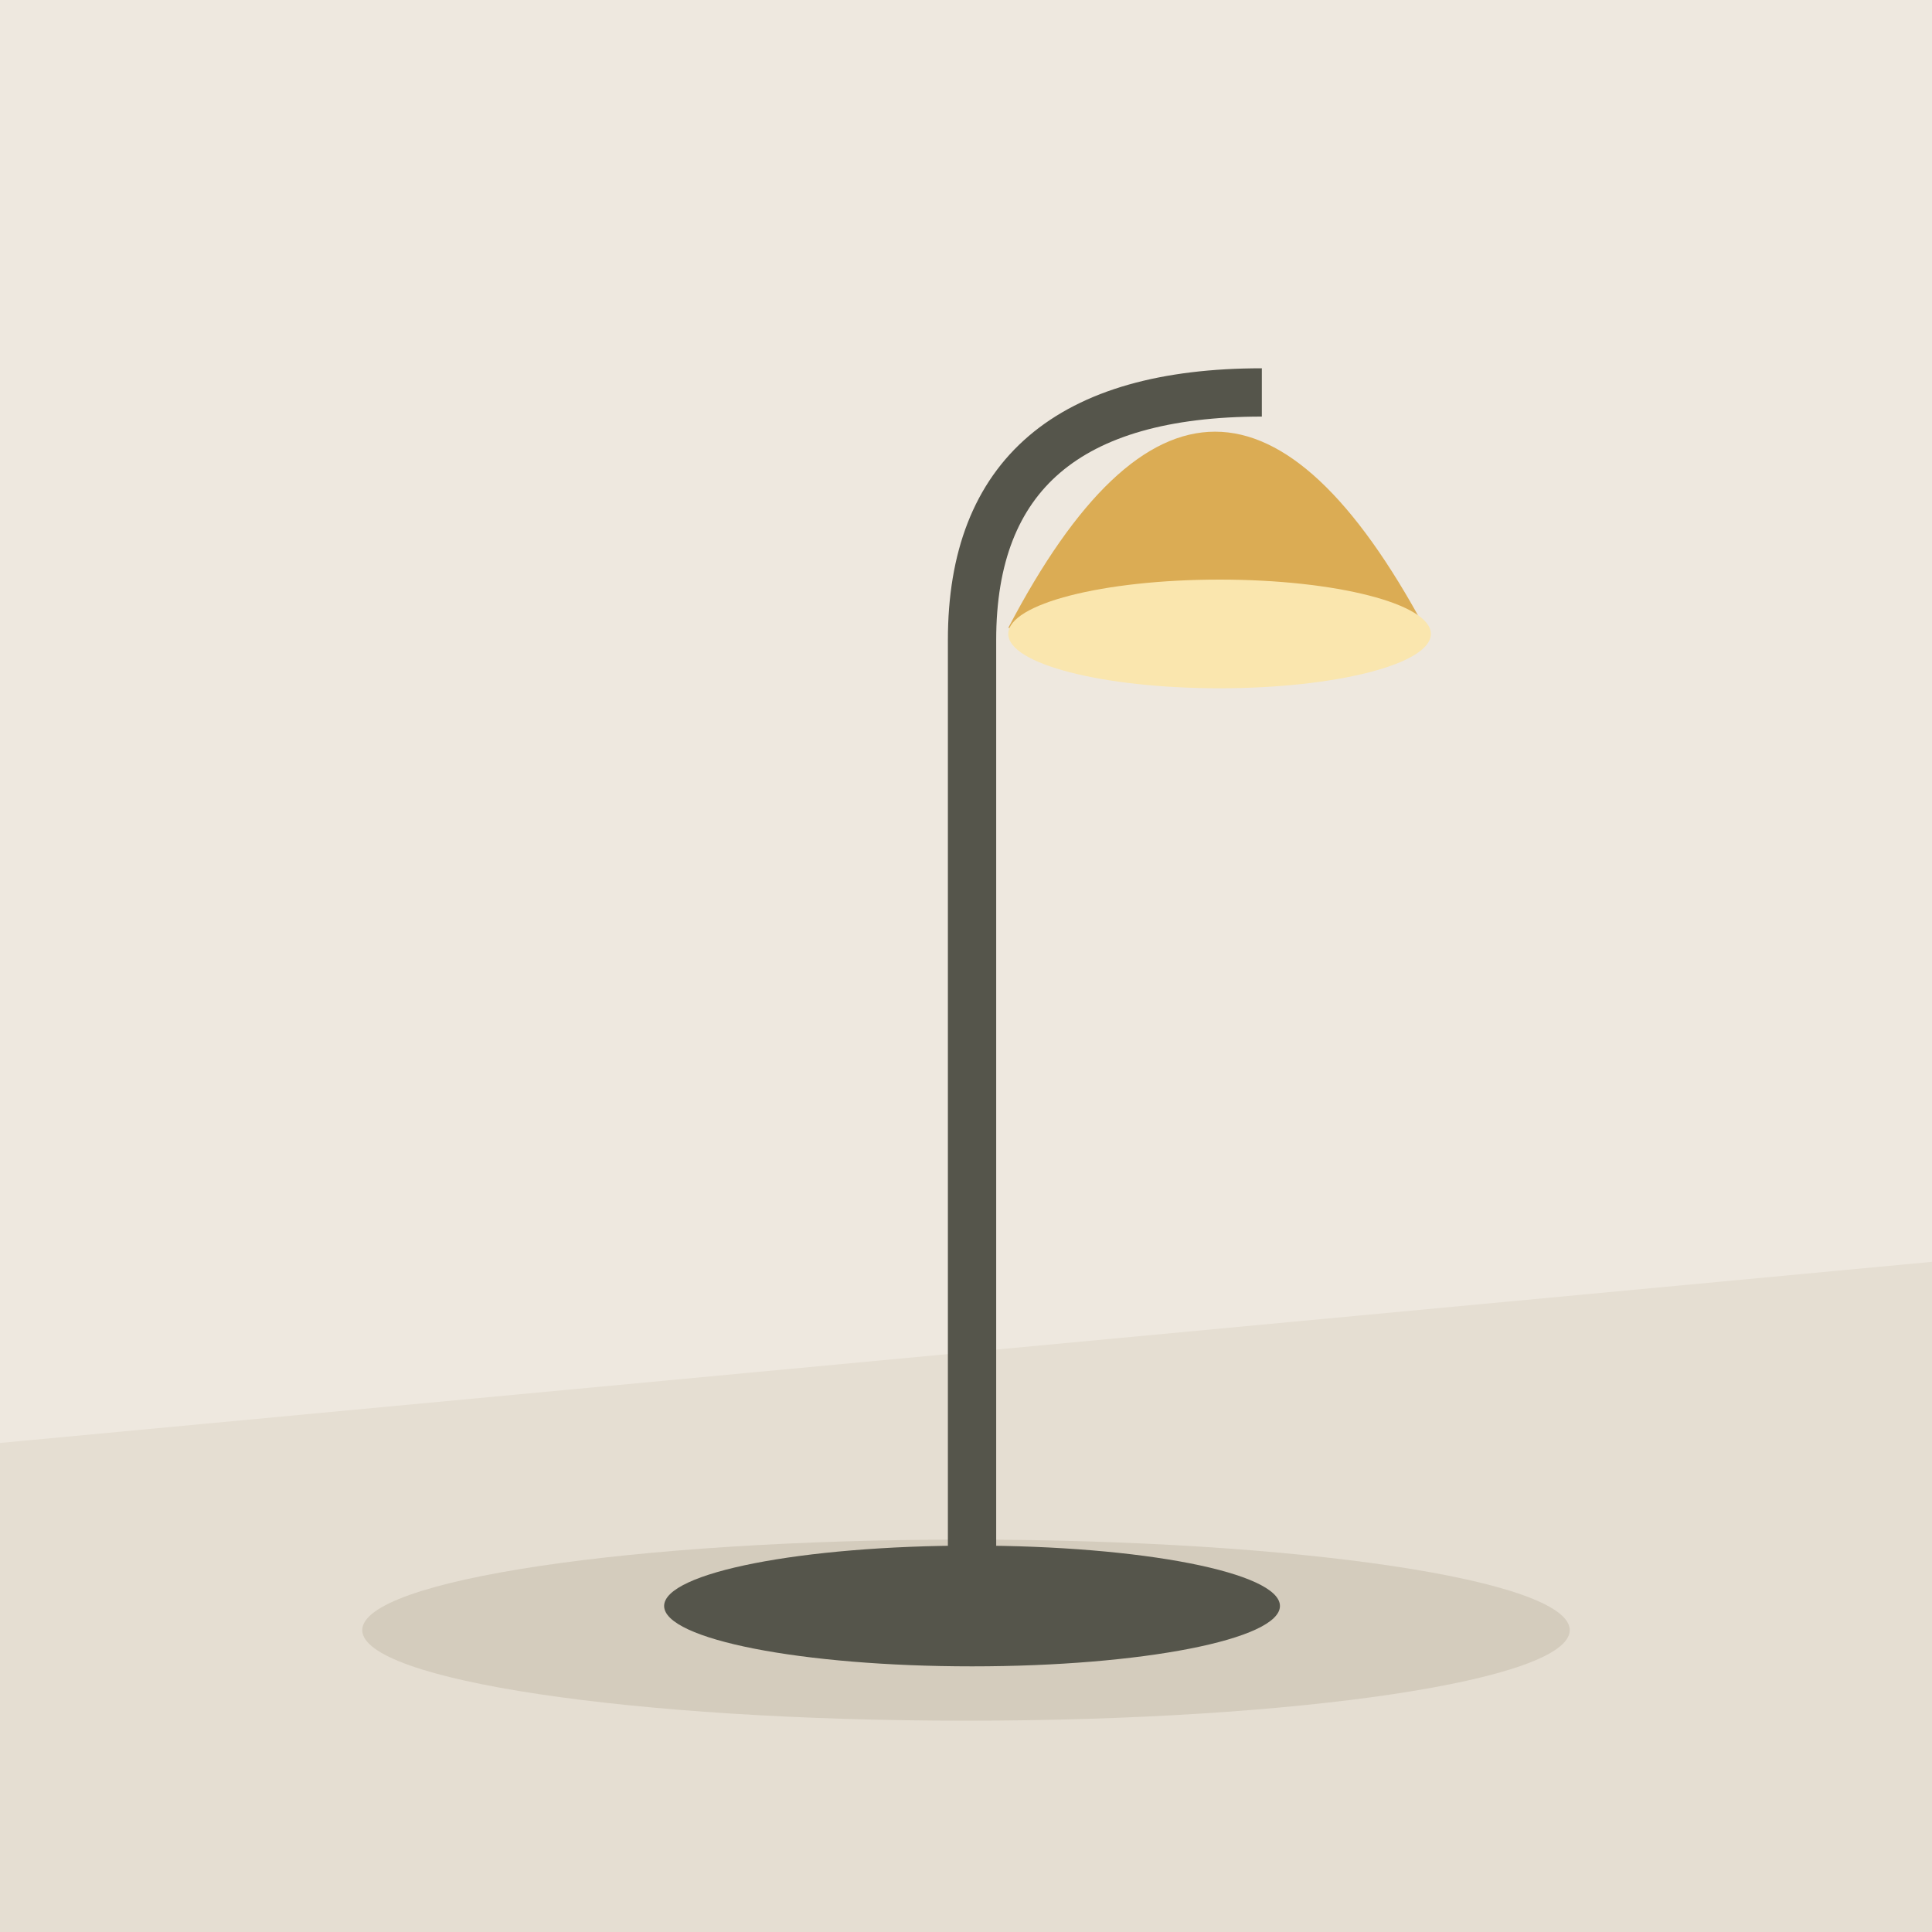
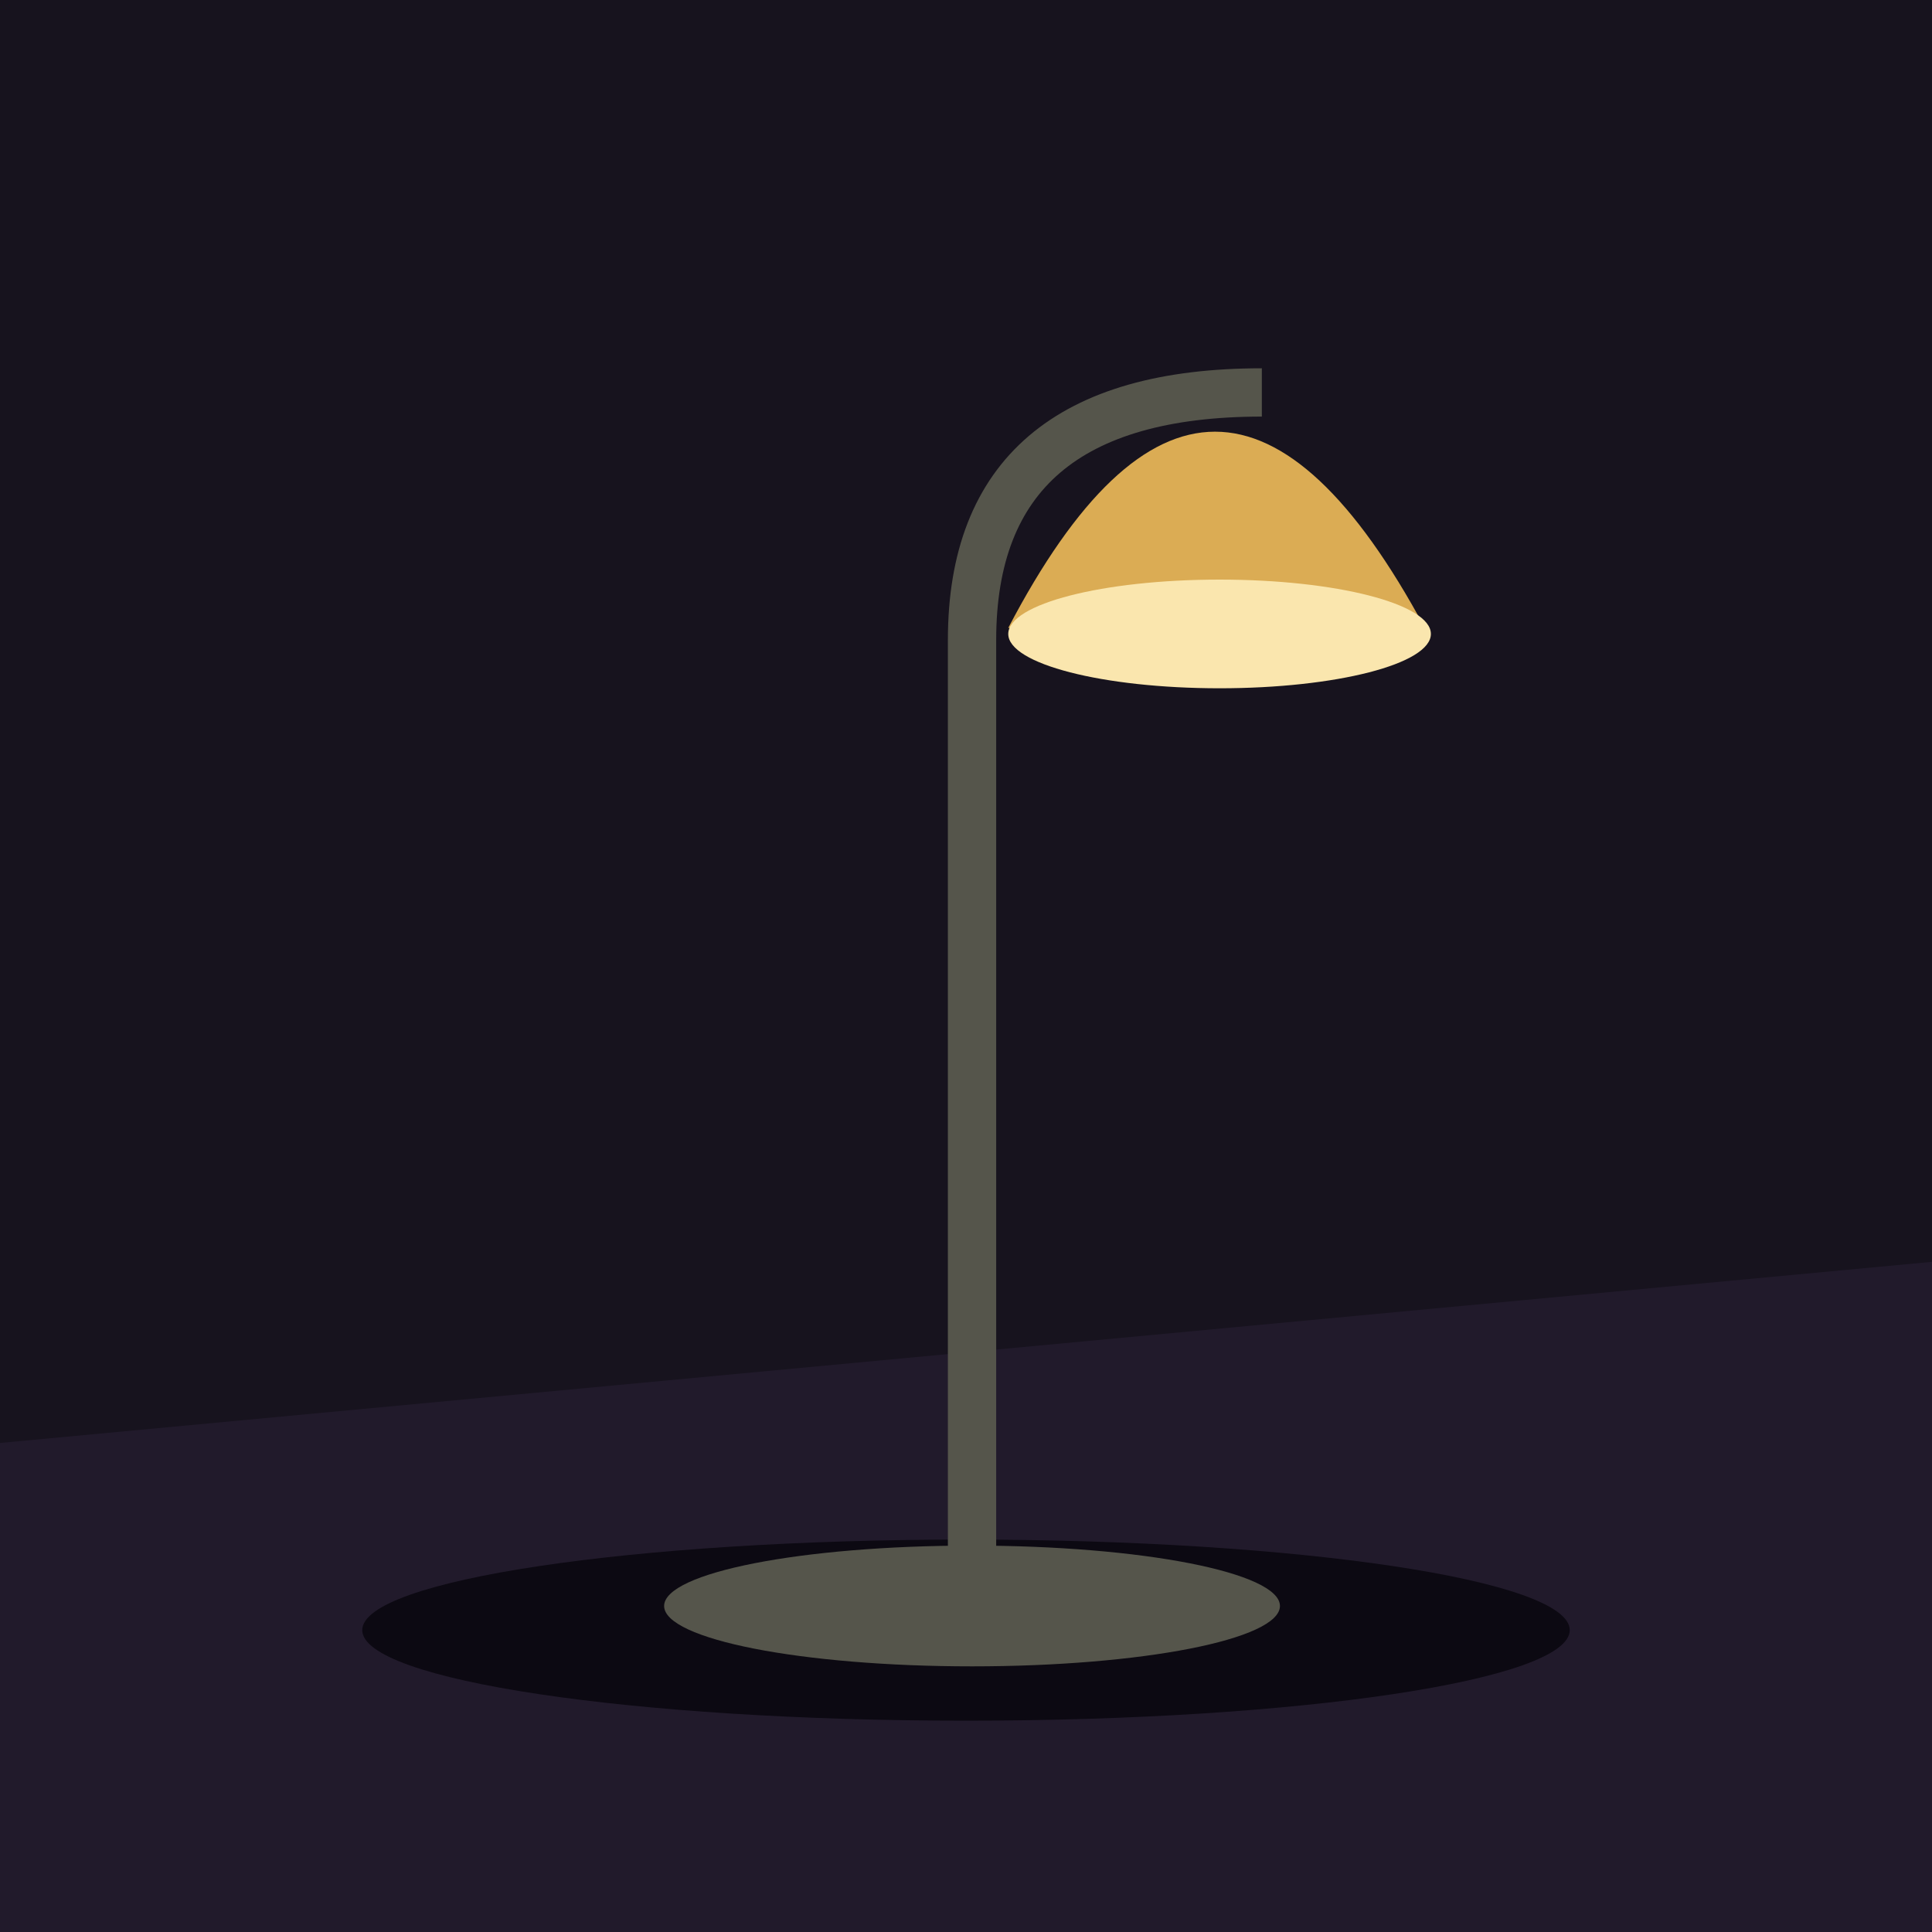
<svg xmlns="http://www.w3.org/2000/svg" width="320" height="320" viewBox="0 0 320 320">
-   <rect width="320" height="320" fill="#eee8df" />
-   <path d="M0 239L320 209V320H0Z" fill="#e5ded2" />
-   <ellipse cx="160" cy="270" rx="100" ry="15" fill="#d4ccbd" />
+   <rect width="320" height="320" fill="#17131e" />
+   <path d="M0 239L320 209V320H0Z" fill="#211a2b" />
+   <ellipse cx="160" cy="270" rx="100" ry="15" fill="#0c0912" />
  <ellipse cx="161" cy="266" rx="51" ry="10" fill="#55554b" />
  <path d="M161 262V106Q161 65 209 65" stroke="#55554b" stroke-width="8" fill="none" />
  <path d="M167 104Q201 39 236 104Z" fill="#dbac54" />
  <ellipse cx="202" cy="105" rx="35" ry="9" fill="#fae6ae" />
</svg>
